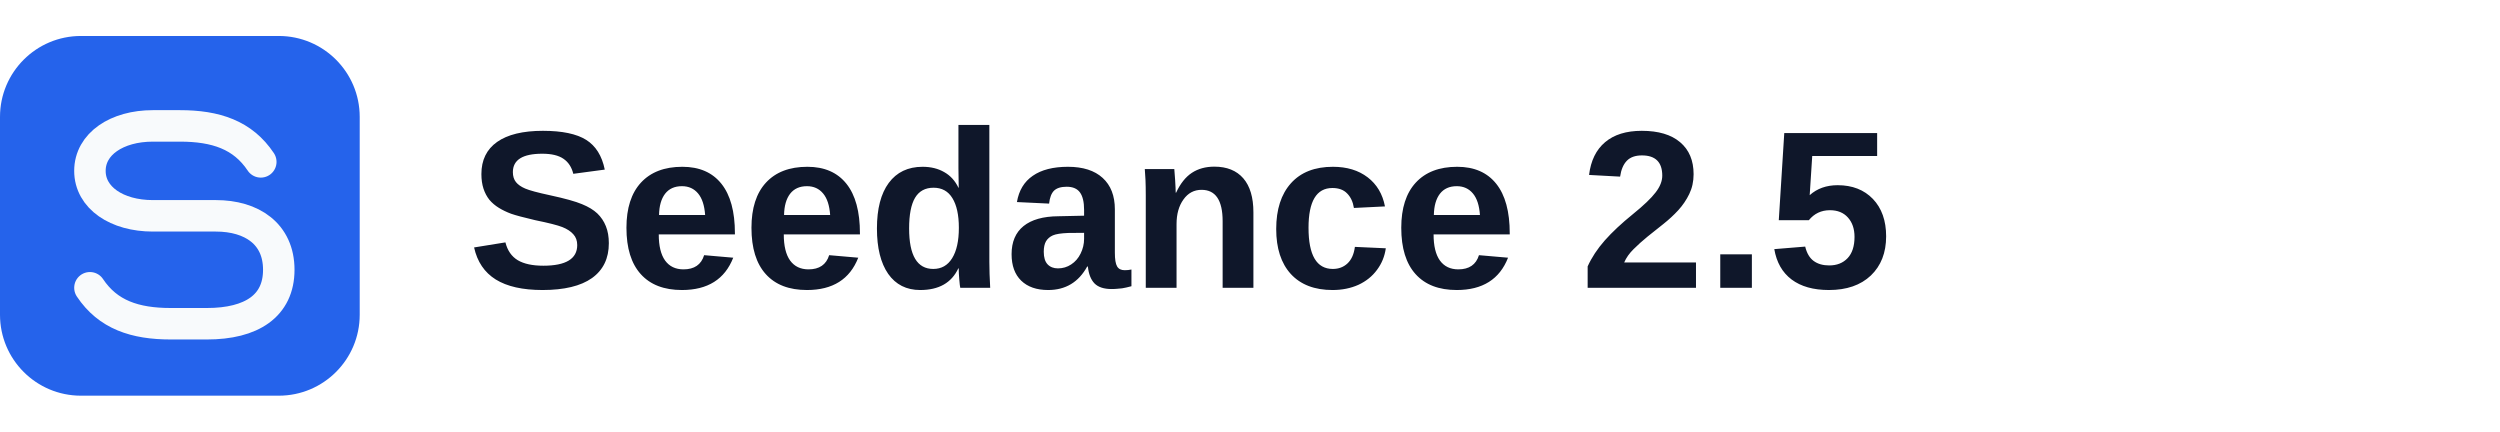
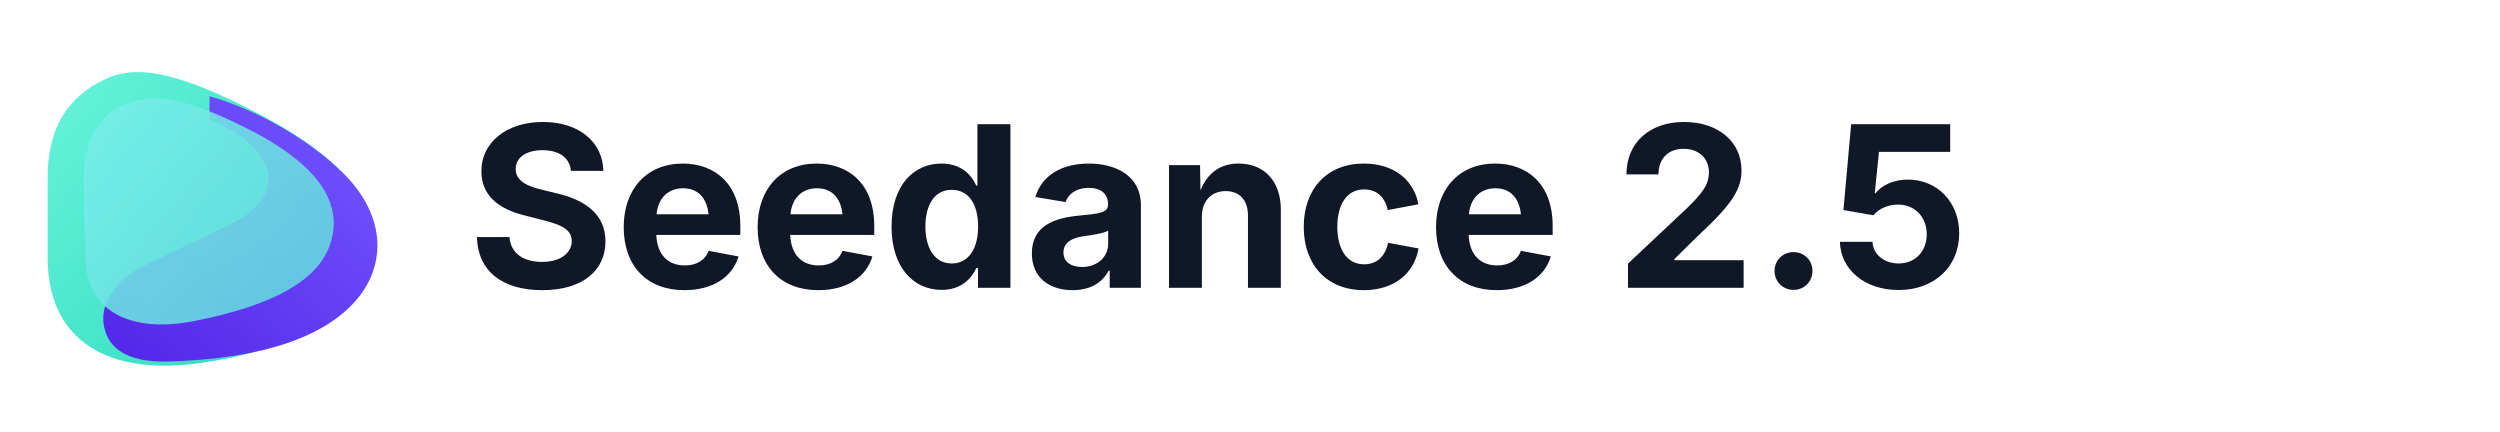
<svg xmlns="http://www.w3.org/2000/svg" width="278" height="48" viewBox="0 0 278 48" role="img" aria-labelledby="title desc">
-   <rect x="0" y="4" width="40" height="40" rx="9" fill="#2563EB" />
-   <path d="M29 15c-2-3-5-4-9-4h-3c-4 0-7 2-7 5s3 5 7 5h7c4 0 7 2 7 6s-3 6-8 6h-4c-4 0-7-1-9-4" transform="translate(0 3)" fill="none" stroke="#F8FAFC" stroke-width="3.5" stroke-linecap="round" stroke-linejoin="round" />
-   <text x="52" y="32" fill="#0F172A" font-family="Arial, ui-sans-serif, system-ui, -apple-system, BlinkMacSystemFont, Segoe UI, sans-serif" font-size="25" font-weight="700" letter-spacing="0">Seedance 2.5</text>
+   <defs>
+     <linearGradient id="seedance-lockup-a" x1="4" y1="10" x2="39" y2="40" gradientUnits="userSpaceOnUse">
+       <stop offset="0" stop-color="#67F4DC" />
+       <stop offset="1" stop-color="#28D7B8" />
+     </linearGradient>
+     <linearGradient id="seedance-lockup-b" x1="43" y1="13" x2="17" y2="43" gradientUnits="userSpaceOnUse">
+       <stop offset="0" stop-color="#7357FF" />
+       <stop offset="1" stop-color="#5427EA" />
+     </linearGradient>
+     <linearGradient id="seedance-lockup-c" x1="9" y1="14" x2="33" y2="34" gradientUnits="userSpaceOnUse">
+       <stop offset="0" stop-color="#77EFE8" />
+       <stop offset="1" stop-color="#64D7DF" />
+     </linearGradient>
+   </defs>
+   <path d="M11.7 8.8c4-2 9.6.1 16 3.3 8.7 4.4 14.9 9.6 13.7 16.3-1.1 6-7.9 10.3-18.7 11.9C11.8 42 5.3 37.7 5.3 28.7v-9c0-5.3 2.1-8.9 6.4-10.9Z" fill="url(#seedance-lockup-a)" />
+   <path d="M23.3 10.7c4.9 1.4 10.9 4.6 15 8.7s4.9 9.3 1.7 13.5c-3.5 4.5-10.7 7-21.3 7.3-3.8.1-6.3-1-7-3.4-.9-2.7 1-5.8 4.8-7.5l9-4.3c4.2-2 5.5-5 3.3-7.9-1.1-1.5-3-2.8-5.5-3.8v-2.6Z" fill="url(#seedance-lockup-b)" />
+   <path d="M15 11.2c3.5-.9 7.8.7 12.9 3.3 6.2 3.2 10.2 7.2 9 12-1.1 4.7-6.7 7.5-15.3 9.2-7.1 1.4-12-1.1-12.1-7l-.2-8c-.2-5 1.8-8.5 5.7-9.5Z" fill="url(#seedance-lockup-c)" opacity=".88" />
+   <text x="52" y="32" fill="#101828" font-family="Inter, ui-sans-serif, system-ui, -apple-system, BlinkMacSystemFont, Segoe UI, sans-serif" font-size="25" font-weight="720" letter-spacing="0">Seedance 2.5</text>
</svg>
